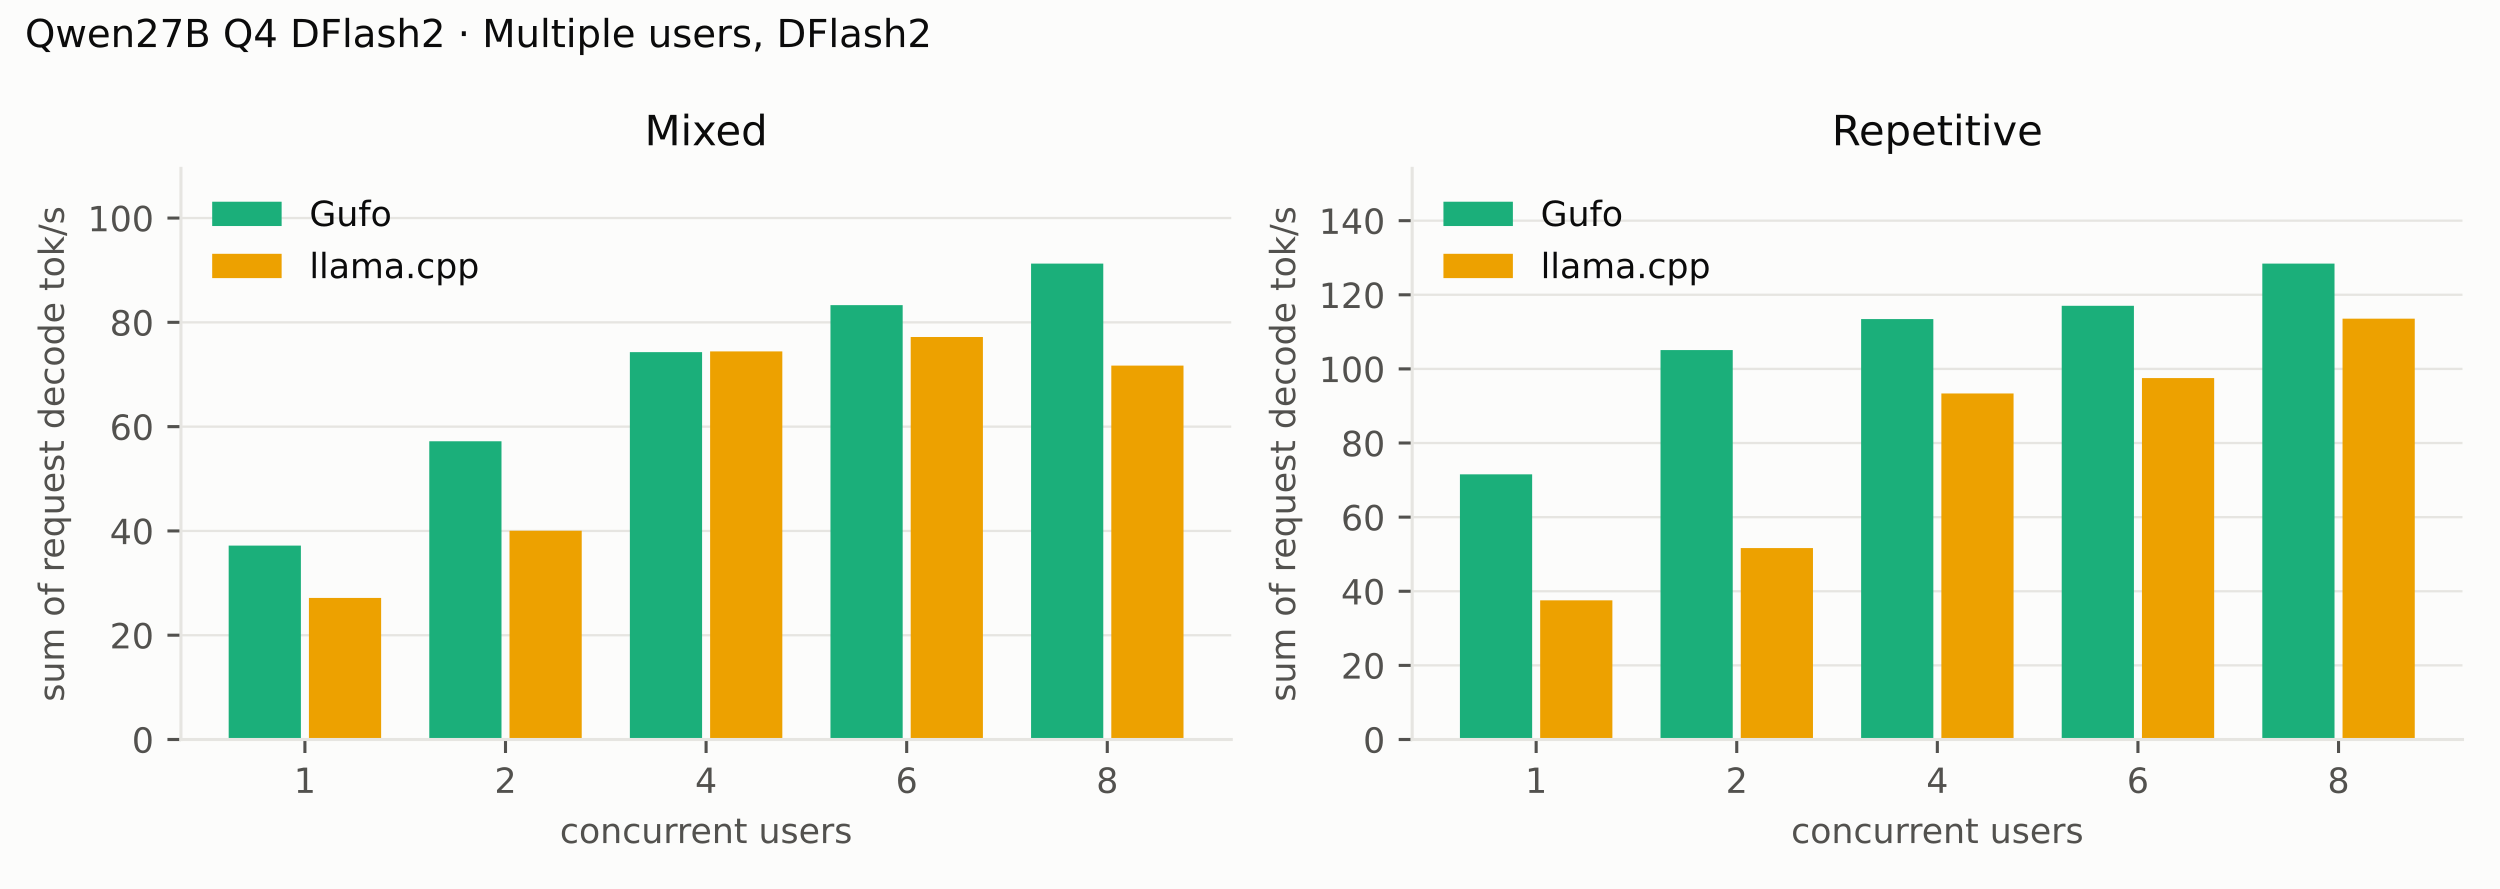
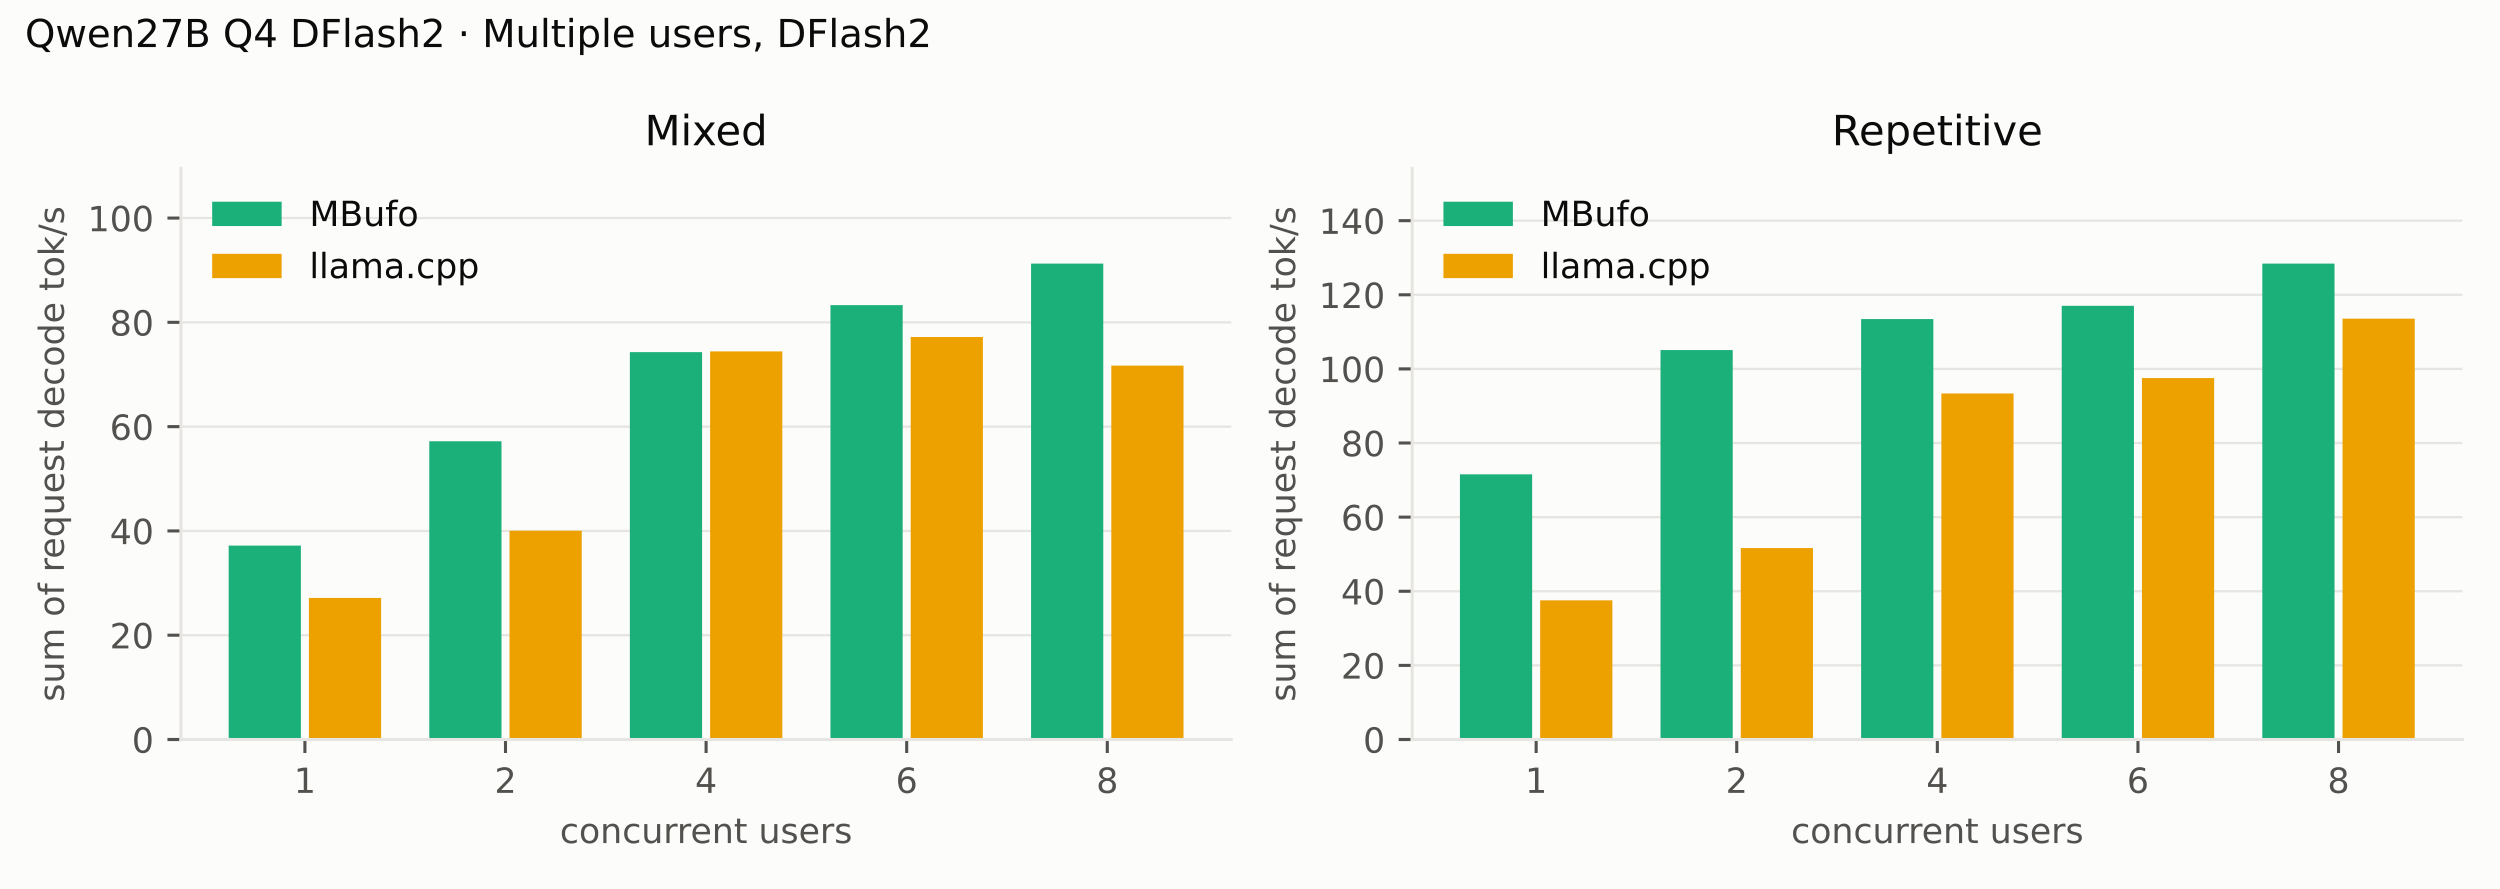
<svg xmlns="http://www.w3.org/2000/svg" xmlns:xlink="http://www.w3.org/1999/xlink" width="648pt" height="230.4pt" viewBox="0 0 648 230.4" version="1.1">
  <defs>
    <style type="text/css">*{stroke-linejoin: round; stroke-linecap: butt}</style>
  </defs>
  <g id="figure_1">
    <g id="patch_1">
      <path d="M 0 230.4 L 648 230.4 L 648 0 L 0 0 z " style="fill: #fcfcfb" />
    </g>
    <g id="axes_1">
      <g id="patch_2">
        <path d="M 46.899 191.68 L 319.14 191.68 L 319.14 43.647 L 46.899 43.647 z " style="fill: #fcfcfb" />
      </g>
      <g id="matplotlib.axis_1">
        <g id="xtick_1">
          <g id="line2d_1">
            <defs>
              <path id="m1ebf051f68" d="M 0 0 L 0 3.5 " style="stroke: #52514e; stroke-width: 0.8" />
            </defs>
            <g>
              <use xlink:href="#m1ebf051f68" x="79.032" y="191.68" style="fill: #52514e; stroke: #52514e; stroke-width: 0.8" />
            </g>
          </g>
          <g id="text_1">
            <text style="font-size: 9px; font-family: 'DejaVu Sans', 'Bitstream Vera Sans', 'Computer Modern Sans Serif', 'Lucida Grande', 'Verdana', 'Geneva', 'Lucid', 'Arial', 'Helvetica', 'Avant Garde', sans-serif; text-anchor: middle; fill: #52514e" x="79.032" y="205.518" transform="rotate(-0 79.03174 205.5179)">1</text>
          </g>
        </g>
        <g id="xtick_2">
          <g id="line2d_2">
            <g>
              <use xlink:href="#m1ebf051f68" x="131.026" y="191.68" style="fill: #52514e; stroke: #52514e; stroke-width: 0.8" />
            </g>
          </g>
          <g id="text_2">
            <text style="font-size: 9px; font-family: 'DejaVu Sans', 'Bitstream Vera Sans', 'Computer Modern Sans Serif', 'Lucida Grande', 'Verdana', 'Geneva', 'Lucid', 'Arial', 'Helvetica', 'Avant Garde', sans-serif; text-anchor: middle; fill: #52514e" x="131.026" y="205.518" transform="rotate(-0 131.0257 205.5179)">2</text>
          </g>
        </g>
        <g id="xtick_3">
          <g id="line2d_3">
            <g>
              <use xlink:href="#m1ebf051f68" x="183.02" y="191.68" style="fill: #52514e; stroke: #52514e; stroke-width: 0.8" />
            </g>
          </g>
          <g id="text_3">
            <text style="font-size: 9px; font-family: 'DejaVu Sans', 'Bitstream Vera Sans', 'Computer Modern Sans Serif', 'Lucida Grande', 'Verdana', 'Geneva', 'Lucid', 'Arial', 'Helvetica', 'Avant Garde', sans-serif; text-anchor: middle; fill: #52514e" x="183.02" y="205.518" transform="rotate(-0 183.0197 205.5179)">4</text>
          </g>
        </g>
        <g id="xtick_4">
          <g id="line2d_4">
            <g>
              <use xlink:href="#m1ebf051f68" x="235.014" y="191.68" style="fill: #52514e; stroke: #52514e; stroke-width: 0.8" />
            </g>
          </g>
          <g id="text_4">
            <text style="font-size: 9px; font-family: 'DejaVu Sans', 'Bitstream Vera Sans', 'Computer Modern Sans Serif', 'Lucida Grande', 'Verdana', 'Geneva', 'Lucid', 'Arial', 'Helvetica', 'Avant Garde', sans-serif; text-anchor: middle; fill: #52514e" x="235.014" y="205.518" transform="rotate(-0 235.0137 205.5179)">6</text>
          </g>
        </g>
        <g id="xtick_5">
          <g id="line2d_5">
            <g>
              <use xlink:href="#m1ebf051f68" x="287.008" y="191.68" style="fill: #52514e; stroke: #52514e; stroke-width: 0.8" />
            </g>
          </g>
          <g id="text_5">
            <text style="font-size: 9px; font-family: 'DejaVu Sans', 'Bitstream Vera Sans', 'Computer Modern Sans Serif', 'Lucida Grande', 'Verdana', 'Geneva', 'Lucid', 'Arial', 'Helvetica', 'Avant Garde', sans-serif; text-anchor: middle; fill: #52514e" x="287.008" y="205.518" transform="rotate(-0 287.0077 205.5179)">8</text>
          </g>
        </g>
        <g id="text_6">
          <text style="font-size: 9px; font-family: 'DejaVu Sans', 'Bitstream Vera Sans', 'Computer Modern Sans Serif', 'Lucida Grande', 'Verdana', 'Geneva', 'Lucid', 'Arial', 'Helvetica', 'Avant Garde', sans-serif; text-anchor: middle; fill: #52514e" x="183.02" y="218.518" transform="rotate(-0 183.0197 218.5179)">concurrent users</text>
        </g>
      </g>
      <g id="matplotlib.axis_2">
        <g id="ytick_1">
          <g id="line2d_6">
            <path d="M 46.899 191.68 L 319.14 191.68 " clip-path="url(#p1bdd1d52e2)" style="fill: none; stroke: #e6e5e1; stroke-width: 0.6; stroke-linecap: square" />
          </g>
          <g id="line2d_7">
            <defs>
              <path id="m680e5b1e24" d="M 0 0 L -3.5 0 " style="stroke: #52514e; stroke-width: 0.8" />
            </defs>
            <g>
              <use xlink:href="#m680e5b1e24" x="46.899" y="191.68" style="fill: #52514e; stroke: #52514e; stroke-width: 0.8" />
            </g>
          </g>
          <g id="text_7">
            <text style="font-size: 9px; font-family: 'DejaVu Sans', 'Bitstream Vera Sans', 'Computer Modern Sans Serif', 'Lucida Grande', 'Verdana', 'Geneva', 'Lucid', 'Arial', 'Helvetica', 'Avant Garde', sans-serif; text-anchor: end; fill: #52514e" x="39.899" y="195.099" transform="rotate(-0 39.89945 195.0989)">0</text>
          </g>
        </g>
        <g id="ytick_2">
          <g id="line2d_8">
            <path d="M 46.899 164.648 L 319.14 164.648 " clip-path="url(#p1bdd1d52e2)" style="fill: none; stroke: #e6e5e1; stroke-width: 0.6; stroke-linecap: square" />
          </g>
          <g id="line2d_9">
            <g>
              <use xlink:href="#m680e5b1e24" x="46.899" y="164.648" style="fill: #52514e; stroke: #52514e; stroke-width: 0.8" />
            </g>
          </g>
          <g id="text_8">
            <text style="font-size: 9px; font-family: 'DejaVu Sans', 'Bitstream Vera Sans', 'Computer Modern Sans Serif', 'Lucida Grande', 'Verdana', 'Geneva', 'Lucid', 'Arial', 'Helvetica', 'Avant Garde', sans-serif; text-anchor: end; fill: #52514e" x="39.899" y="168.067" transform="rotate(-0 39.89945 168.0669)">20</text>
          </g>
        </g>
        <g id="ytick_3">
          <g id="line2d_10">
            <path d="M 46.899 137.616 L 319.14 137.616 " clip-path="url(#p1bdd1d52e2)" style="fill: none; stroke: #e6e5e1; stroke-width: 0.6; stroke-linecap: square" />
          </g>
          <g id="line2d_11">
            <g>
              <use xlink:href="#m680e5b1e24" x="46.899" y="137.616" style="fill: #52514e; stroke: #52514e; stroke-width: 0.8" />
            </g>
          </g>
          <g id="text_9">
            <text style="font-size: 9px; font-family: 'DejaVu Sans', 'Bitstream Vera Sans', 'Computer Modern Sans Serif', 'Lucida Grande', 'Verdana', 'Geneva', 'Lucid', 'Arial', 'Helvetica', 'Avant Garde', sans-serif; text-anchor: end; fill: #52514e" x="39.899" y="141.035" transform="rotate(-0 39.89945 141.0348)">40</text>
          </g>
        </g>
        <g id="ytick_4">
          <g id="line2d_12">
            <path d="M 46.899 110.584 L 319.14 110.584 " clip-path="url(#p1bdd1d52e2)" style="fill: none; stroke: #e6e5e1; stroke-width: 0.6; stroke-linecap: square" />
          </g>
          <g id="line2d_13">
            <g>
              <use xlink:href="#m680e5b1e24" x="46.899" y="110.584" style="fill: #52514e; stroke: #52514e; stroke-width: 0.8" />
            </g>
          </g>
          <g id="text_10">
            <text style="font-size: 9px; font-family: 'DejaVu Sans', 'Bitstream Vera Sans', 'Computer Modern Sans Serif', 'Lucida Grande', 'Verdana', 'Geneva', 'Lucid', 'Arial', 'Helvetica', 'Avant Garde', sans-serif; text-anchor: end; fill: #52514e" x="39.899" y="114.003" transform="rotate(-0 39.89945 114.0028)">60</text>
          </g>
        </g>
        <g id="ytick_5">
          <g id="line2d_14">
            <path d="M 46.899 83.552 L 319.14 83.552 " clip-path="url(#p1bdd1d52e2)" style="fill: none; stroke: #e6e5e1; stroke-width: 0.6; stroke-linecap: square" />
          </g>
          <g id="line2d_15">
            <g>
              <use xlink:href="#m680e5b1e24" x="46.899" y="83.552" style="fill: #52514e; stroke: #52514e; stroke-width: 0.8" />
            </g>
          </g>
          <g id="text_11">
            <text style="font-size: 9px; font-family: 'DejaVu Sans', 'Bitstream Vera Sans', 'Computer Modern Sans Serif', 'Lucida Grande', 'Verdana', 'Geneva', 'Lucid', 'Arial', 'Helvetica', 'Avant Garde', sans-serif; text-anchor: end; fill: #52514e" x="39.899" y="86.971" transform="rotate(-0 39.89945 86.97075)">80</text>
          </g>
        </g>
        <g id="ytick_6">
          <g id="line2d_16">
            <path d="M 46.899 56.52 L 319.14 56.52 " clip-path="url(#p1bdd1d52e2)" style="fill: none; stroke: #e6e5e1; stroke-width: 0.6; stroke-linecap: square" />
          </g>
          <g id="line2d_17">
            <g>
              <use xlink:href="#m680e5b1e24" x="46.899" y="56.52" style="fill: #52514e; stroke: #52514e; stroke-width: 0.8" />
            </g>
          </g>
          <g id="text_12">
            <text style="font-size: 9px; font-family: 'DejaVu Sans', 'Bitstream Vera Sans', 'Computer Modern Sans Serif', 'Lucida Grande', 'Verdana', 'Geneva', 'Lucid', 'Arial', 'Helvetica', 'Avant Garde', sans-serif; text-anchor: end; fill: #52514e" x="39.899" y="59.939" transform="rotate(-0 39.89945 59.9387)">100</text>
          </g>
        </g>
        <g id="text_13">
          <text style="font-size: 9px; font-family: 'DejaVu Sans', 'Bitstream Vera Sans', 'Computer Modern Sans Serif', 'Lucida Grande', 'Verdana', 'Geneva', 'Lucid', 'Arial', 'Helvetica', 'Avant Garde', sans-serif; text-anchor: middle; fill: #52514e" x="16.559" y="117.664" transform="rotate(-90 16.55859 117.6635)">sum of request decode tok/s</text>
        </g>
      </g>
      <g id="patch_3">
        <path d="M 59.274 191.68 L 77.992 191.68 L 77.992 141.414 L 59.274 141.414 z " clip-path="url(#p1bdd1d52e2)" style="fill: #1baf7a" />
      </g>
      <g id="patch_4">
        <path d="M 111.268 191.68 L 129.986 191.68 L 129.986 114.368 L 111.268 114.368 z " clip-path="url(#p1bdd1d52e2)" style="fill: #1baf7a" />
      </g>
      <g id="patch_5">
        <path d="M 163.262 191.68 L 181.98 191.68 L 181.98 91.269 L 163.262 91.269 z " clip-path="url(#p1bdd1d52e2)" style="fill: #1baf7a" />
      </g>
      <g id="patch_6">
        <path d="M 215.256 191.68 L 233.974 191.68 L 233.974 79.092 L 215.256 79.092 z " clip-path="url(#p1bdd1d52e2)" style="fill: #1baf7a" />
      </g>
      <g id="patch_7">
        <path d="M 267.25 191.68 L 285.968 191.68 L 285.968 68.319 L 267.25 68.319 z " clip-path="url(#p1bdd1d52e2)" style="fill: #1baf7a" />
      </g>
      <g id="patch_8">
        <path d="M 80.072 191.68 L 98.789 191.68 L 98.789 154.984 L 80.072 154.984 z " clip-path="url(#p1bdd1d52e2)" style="fill: #eda100" />
      </g>
      <g id="patch_9">
        <path d="M 132.066 191.68 L 150.783 191.68 L 150.783 137.562 L 132.066 137.562 z " clip-path="url(#p1bdd1d52e2)" style="fill: #eda100" />
      </g>
      <g id="patch_10">
        <path d="M 184.06 191.68 L 202.777 191.68 L 202.777 91.08 L 184.06 91.08 z " clip-path="url(#p1bdd1d52e2)" style="fill: #eda100" />
      </g>
      <g id="patch_11">
        <path d="M 236.054 191.68 L 254.771 191.68 L 254.771 87.35 L 236.054 87.35 z " clip-path="url(#p1bdd1d52e2)" style="fill: #eda100" />
      </g>
      <g id="patch_12">
        <path d="M 288.048 191.68 L 306.765 191.68 L 306.765 94.757 L 288.048 94.757 z " clip-path="url(#p1bdd1d52e2)" style="fill: #eda100" />
      </g>
      <g id="patch_13">
        <path d="M 46.899 191.68 L 46.899 43.647 " style="fill: none; stroke: #e6e5e1; stroke-width: 0.8; stroke-linejoin: miter; stroke-linecap: square" />
      </g>
      <g id="patch_14">
        <path d="M 46.899 191.68 L 319.14 191.68 " style="fill: none; stroke: #e6e5e1; stroke-width: 0.8; stroke-linejoin: miter; stroke-linecap: square" />
      </g>
      <g id="text_14">
        <text style="font-size: 10.8px; font-family: 'DejaVu Sans', 'Bitstream Vera Sans', 'Computer Modern Sans Serif', 'Lucida Grande', 'Verdana', 'Geneva', 'Lucid', 'Arial', 'Helvetica', 'Avant Garde', sans-serif; text-anchor: middle; fill: #0b0b0b" x="183.02" y="37.647" transform="rotate(-0 183.0197 37.64709)">Mixed</text>
      </g>
      <g id="legend_1">
        <g id="patch_15">
          <path d="M 54.999 58.586 L 72.999 58.586 L 72.999 52.286 L 54.999 52.286 z " style="fill: #1baf7a" />
        </g>
        <g id="text_15">
-           <text style="font-size: 9px; font-family: 'DejaVu Sans', 'Bitstream Vera Sans', 'Computer Modern Sans Serif', 'Lucida Grande', 'Verdana', 'Geneva', 'Lucid', 'Arial', 'Helvetica', 'Avant Garde', sans-serif; text-anchor: start; fill: #0b0b0b" x="80.199" y="58.586" transform="rotate(-0 80.19945 58.58569)">Gufo</text>
+           <text style="font-size: 9px; font-family: 'DejaVu Sans', 'Bitstream Vera Sans', 'Computer Modern Sans Serif', 'Lucida Grande', 'Verdana', 'Geneva', 'Lucid', 'Arial', 'Helvetica', 'Avant Garde', sans-serif; text-anchor: start; fill: #0b0b0b" x="80.199" y="58.586" transform="rotate(-0 80.19945 58.58569)">MBufo</text>
        </g>
        <g id="patch_16">
          <path d="M 54.999 72.086 L 72.999 72.086 L 72.999 65.786 L 54.999 65.786 z " style="fill: #eda100" />
        </g>
        <g id="text_16">
          <text style="font-size: 9px; font-family: 'DejaVu Sans', 'Bitstream Vera Sans', 'Computer Modern Sans Serif', 'Lucida Grande', 'Verdana', 'Geneva', 'Lucid', 'Arial', 'Helvetica', 'Avant Garde', sans-serif; text-anchor: start; fill: #0b0b0b" x="80.199" y="72.086" transform="rotate(-0 80.19945 72.08639)">llama.cpp</text>
        </g>
      </g>
    </g>
    <g id="axes_2">
      <g id="patch_17">
        <path d="M 366.039 191.68 L 638.28 191.68 L 638.28 43.647 L 366.039 43.647 z " style="fill: #fcfcfb" />
      </g>
      <g id="matplotlib.axis_3">
        <g id="xtick_6">
          <g id="line2d_18">
            <g>
              <use xlink:href="#m1ebf051f68" x="398.172" y="191.68" style="fill: #52514e; stroke: #52514e; stroke-width: 0.8" />
            </g>
          </g>
          <g id="text_17">
            <text style="font-size: 9px; font-family: 'DejaVu Sans', 'Bitstream Vera Sans', 'Computer Modern Sans Serif', 'Lucida Grande', 'Verdana', 'Geneva', 'Lucid', 'Arial', 'Helvetica', 'Avant Garde', sans-serif; text-anchor: middle; fill: #52514e" x="398.172" y="205.518" transform="rotate(-0 398.1717 205.5179)">1</text>
          </g>
        </g>
        <g id="xtick_7">
          <g id="line2d_19">
            <g>
              <use xlink:href="#m1ebf051f68" x="450.166" y="191.68" style="fill: #52514e; stroke: #52514e; stroke-width: 0.8" />
            </g>
          </g>
          <g id="text_18">
            <text style="font-size: 9px; font-family: 'DejaVu Sans', 'Bitstream Vera Sans', 'Computer Modern Sans Serif', 'Lucida Grande', 'Verdana', 'Geneva', 'Lucid', 'Arial', 'Helvetica', 'Avant Garde', sans-serif; text-anchor: middle; fill: #52514e" x="450.166" y="205.518" transform="rotate(-0 450.1657 205.5179)">2</text>
          </g>
        </g>
        <g id="xtick_8">
          <g id="line2d_20">
            <g>
              <use xlink:href="#m1ebf051f68" x="502.16" y="191.68" style="fill: #52514e; stroke: #52514e; stroke-width: 0.8" />
            </g>
          </g>
          <g id="text_19">
            <text style="font-size: 9px; font-family: 'DejaVu Sans', 'Bitstream Vera Sans', 'Computer Modern Sans Serif', 'Lucida Grande', 'Verdana', 'Geneva', 'Lucid', 'Arial', 'Helvetica', 'Avant Garde', sans-serif; text-anchor: middle; fill: #52514e" x="502.16" y="205.518" transform="rotate(-0 502.1597 205.5179)">4</text>
          </g>
        </g>
        <g id="xtick_9">
          <g id="line2d_21">
            <g>
              <use xlink:href="#m1ebf051f68" x="554.154" y="191.68" style="fill: #52514e; stroke: #52514e; stroke-width: 0.8" />
            </g>
          </g>
          <g id="text_20">
            <text style="font-size: 9px; font-family: 'DejaVu Sans', 'Bitstream Vera Sans', 'Computer Modern Sans Serif', 'Lucida Grande', 'Verdana', 'Geneva', 'Lucid', 'Arial', 'Helvetica', 'Avant Garde', sans-serif; text-anchor: middle; fill: #52514e" x="554.154" y="205.518" transform="rotate(-0 554.1537 205.5179)">6</text>
          </g>
        </g>
        <g id="xtick_10">
          <g id="line2d_22">
            <g>
              <use xlink:href="#m1ebf051f68" x="606.148" y="191.68" style="fill: #52514e; stroke: #52514e; stroke-width: 0.8" />
            </g>
          </g>
          <g id="text_21">
            <text style="font-size: 9px; font-family: 'DejaVu Sans', 'Bitstream Vera Sans', 'Computer Modern Sans Serif', 'Lucida Grande', 'Verdana', 'Geneva', 'Lucid', 'Arial', 'Helvetica', 'Avant Garde', sans-serif; text-anchor: middle; fill: #52514e" x="606.148" y="205.518" transform="rotate(-0 606.1477 205.5179)">8</text>
          </g>
        </g>
        <g id="text_22">
          <text style="font-size: 9px; font-family: 'DejaVu Sans', 'Bitstream Vera Sans', 'Computer Modern Sans Serif', 'Lucida Grande', 'Verdana', 'Geneva', 'Lucid', 'Arial', 'Helvetica', 'Avant Garde', sans-serif; text-anchor: middle; fill: #52514e" x="502.16" y="218.518" transform="rotate(-0 502.1597 218.5179)">concurrent users</text>
        </g>
      </g>
      <g id="matplotlib.axis_4">
        <g id="ytick_7">
          <g id="line2d_23">
            <path d="M 366.039 191.68 L 638.28 191.68 " clip-path="url(#pbed3e39741)" style="fill: none; stroke: #e6e5e1; stroke-width: 0.6; stroke-linecap: square" />
          </g>
          <g id="line2d_24">
            <g>
              <use xlink:href="#m680e5b1e24" x="366.039" y="191.68" style="fill: #52514e; stroke: #52514e; stroke-width: 0.8" />
            </g>
          </g>
          <g id="text_23">
            <text style="font-size: 9px; font-family: 'DejaVu Sans', 'Bitstream Vera Sans', 'Computer Modern Sans Serif', 'Lucida Grande', 'Verdana', 'Geneva', 'Lucid', 'Arial', 'Helvetica', 'Avant Garde', sans-serif; text-anchor: end; fill: #52514e" x="359.039" y="195.099" transform="rotate(-0 359.0395 195.0989)">0</text>
          </g>
        </g>
        <g id="ytick_8">
          <g id="line2d_25">
            <path d="M 366.039 172.468 L 638.28 172.468 " clip-path="url(#pbed3e39741)" style="fill: none; stroke: #e6e5e1; stroke-width: 0.6; stroke-linecap: square" />
          </g>
          <g id="line2d_26">
            <g>
              <use xlink:href="#m680e5b1e24" x="366.039" y="172.468" style="fill: #52514e; stroke: #52514e; stroke-width: 0.8" />
            </g>
          </g>
          <g id="text_24">
            <text style="font-size: 9px; font-family: 'DejaVu Sans', 'Bitstream Vera Sans', 'Computer Modern Sans Serif', 'Lucida Grande', 'Verdana', 'Geneva', 'Lucid', 'Arial', 'Helvetica', 'Avant Garde', sans-serif; text-anchor: end; fill: #52514e" x="359.039" y="175.887" transform="rotate(-0 359.0395 175.8869)">20</text>
          </g>
        </g>
        <g id="ytick_9">
          <g id="line2d_27">
            <path d="M 366.039 153.256 L 638.28 153.256 " clip-path="url(#pbed3e39741)" style="fill: none; stroke: #e6e5e1; stroke-width: 0.6; stroke-linecap: square" />
          </g>
          <g id="line2d_28">
            <g>
              <use xlink:href="#m680e5b1e24" x="366.039" y="153.256" style="fill: #52514e; stroke: #52514e; stroke-width: 0.8" />
            </g>
          </g>
          <g id="text_25">
            <text style="font-size: 9px; font-family: 'DejaVu Sans', 'Bitstream Vera Sans', 'Computer Modern Sans Serif', 'Lucida Grande', 'Verdana', 'Geneva', 'Lucid', 'Arial', 'Helvetica', 'Avant Garde', sans-serif; text-anchor: end; fill: #52514e" x="359.039" y="156.675" transform="rotate(-0 359.0395 156.6748)">40</text>
          </g>
        </g>
        <g id="ytick_10">
          <g id="line2d_29">
            <path d="M 366.039 134.044 L 638.28 134.044 " clip-path="url(#pbed3e39741)" style="fill: none; stroke: #e6e5e1; stroke-width: 0.6; stroke-linecap: square" />
          </g>
          <g id="line2d_30">
            <g>
              <use xlink:href="#m680e5b1e24" x="366.039" y="134.044" style="fill: #52514e; stroke: #52514e; stroke-width: 0.8" />
            </g>
          </g>
          <g id="text_26">
            <text style="font-size: 9px; font-family: 'DejaVu Sans', 'Bitstream Vera Sans', 'Computer Modern Sans Serif', 'Lucida Grande', 'Verdana', 'Geneva', 'Lucid', 'Arial', 'Helvetica', 'Avant Garde', sans-serif; text-anchor: end; fill: #52514e" x="359.039" y="137.463" transform="rotate(-0 359.0395 137.4627)">60</text>
          </g>
        </g>
        <g id="ytick_11">
          <g id="line2d_31">
            <path d="M 366.039 114.832 L 638.28 114.832 " clip-path="url(#pbed3e39741)" style="fill: none; stroke: #e6e5e1; stroke-width: 0.6; stroke-linecap: square" />
          </g>
          <g id="line2d_32">
            <g>
              <use xlink:href="#m680e5b1e24" x="366.039" y="114.832" style="fill: #52514e; stroke: #52514e; stroke-width: 0.8" />
            </g>
          </g>
          <g id="text_27">
            <text style="font-size: 9px; font-family: 'DejaVu Sans', 'Bitstream Vera Sans', 'Computer Modern Sans Serif', 'Lucida Grande', 'Verdana', 'Geneva', 'Lucid', 'Arial', 'Helvetica', 'Avant Garde', sans-serif; text-anchor: end; fill: #52514e" x="359.039" y="118.251" transform="rotate(-0 359.0395 118.2506)">80</text>
          </g>
        </g>
        <g id="ytick_12">
          <g id="line2d_33">
            <path d="M 366.039 95.62 L 638.28 95.62 " clip-path="url(#pbed3e39741)" style="fill: none; stroke: #e6e5e1; stroke-width: 0.6; stroke-linecap: square" />
          </g>
          <g id="line2d_34">
            <g>
              <use xlink:href="#m680e5b1e24" x="366.039" y="95.62" style="fill: #52514e; stroke: #52514e; stroke-width: 0.8" />
            </g>
          </g>
          <g id="text_28">
            <text style="font-size: 9px; font-family: 'DejaVu Sans', 'Bitstream Vera Sans', 'Computer Modern Sans Serif', 'Lucida Grande', 'Verdana', 'Geneva', 'Lucid', 'Arial', 'Helvetica', 'Avant Garde', sans-serif; text-anchor: end; fill: #52514e" x="359.039" y="99.039" transform="rotate(-0 359.0395 99.03855)">100</text>
          </g>
        </g>
        <g id="ytick_13">
          <g id="line2d_35">
            <path d="M 366.039 76.408 L 638.28 76.408 " clip-path="url(#pbed3e39741)" style="fill: none; stroke: #e6e5e1; stroke-width: 0.6; stroke-linecap: square" />
          </g>
          <g id="line2d_36">
            <g>
              <use xlink:href="#m680e5b1e24" x="366.039" y="76.408" style="fill: #52514e; stroke: #52514e; stroke-width: 0.8" />
            </g>
          </g>
          <g id="text_29">
            <text style="font-size: 9px; font-family: 'DejaVu Sans', 'Bitstream Vera Sans', 'Computer Modern Sans Serif', 'Lucida Grande', 'Verdana', 'Geneva', 'Lucid', 'Arial', 'Helvetica', 'Avant Garde', sans-serif; text-anchor: end; fill: #52514e" x="359.039" y="79.826" transform="rotate(-0 359.0395 79.82648)">120</text>
          </g>
        </g>
        <g id="ytick_14">
          <g id="line2d_37">
            <path d="M 366.039 57.195 L 638.28 57.195 " clip-path="url(#pbed3e39741)" style="fill: none; stroke: #e6e5e1; stroke-width: 0.6; stroke-linecap: square" />
          </g>
          <g id="line2d_38">
            <g>
              <use xlink:href="#m680e5b1e24" x="366.039" y="57.195" style="fill: #52514e; stroke: #52514e; stroke-width: 0.8" />
            </g>
          </g>
          <g id="text_30">
            <text style="font-size: 9px; font-family: 'DejaVu Sans', 'Bitstream Vera Sans', 'Computer Modern Sans Serif', 'Lucida Grande', 'Verdana', 'Geneva', 'Lucid', 'Arial', 'Helvetica', 'Avant Garde', sans-serif; text-anchor: end; fill: #52514e" x="359.039" y="60.614" transform="rotate(-0 359.0395 60.6144)">140</text>
          </g>
        </g>
        <g id="text_31">
          <text style="font-size: 9px; font-family: 'DejaVu Sans', 'Bitstream Vera Sans', 'Computer Modern Sans Serif', 'Lucida Grande', 'Verdana', 'Geneva', 'Lucid', 'Arial', 'Helvetica', 'Avant Garde', sans-serif; text-anchor: middle; fill: #52514e" x="335.699" y="117.664" transform="rotate(-90 335.6986 117.6635)">sum of request decode tok/s</text>
        </g>
      </g>
      <g id="patch_18">
        <path d="M 378.414 191.68 L 397.132 191.68 L 397.132 122.949 L 378.414 122.949 z " clip-path="url(#pbed3e39741)" style="fill: #1baf7a" />
      </g>
      <g id="patch_19">
        <path d="M 430.408 191.68 L 449.126 191.68 L 449.126 90.74 L 430.408 90.74 z " clip-path="url(#pbed3e39741)" style="fill: #1baf7a" />
      </g>
      <g id="patch_20">
        <path d="M 482.402 191.68 L 501.12 191.68 L 501.12 82.699 L 482.402 82.699 z " clip-path="url(#pbed3e39741)" style="fill: #1baf7a" />
      </g>
      <g id="patch_21">
        <path d="M 534.396 191.68 L 553.114 191.68 L 553.114 79.261 L 534.396 79.261 z " clip-path="url(#pbed3e39741)" style="fill: #1baf7a" />
      </g>
      <g id="patch_22">
        <path d="M 586.39 191.68 L 605.108 191.68 L 605.108 68.319 L 586.39 68.319 z " clip-path="url(#pbed3e39741)" style="fill: #1baf7a" />
      </g>
      <g id="patch_23">
        <path d="M 399.212 191.68 L 417.929 191.68 L 417.929 155.6 L 399.212 155.6 z " clip-path="url(#pbed3e39741)" style="fill: #eda100" />
      </g>
      <g id="patch_24">
        <path d="M 451.206 191.68 L 469.923 191.68 L 469.923 142.065 L 451.206 142.065 z " clip-path="url(#pbed3e39741)" style="fill: #eda100" />
      </g>
      <g id="patch_25">
        <path d="M 503.2 191.68 L 521.917 191.68 L 521.917 101.979 L 503.2 101.979 z " clip-path="url(#pbed3e39741)" style="fill: #eda100" />
      </g>
      <g id="patch_26">
        <path d="M 555.194 191.68 L 573.911 191.68 L 573.911 98.002 L 555.194 98.002 z " clip-path="url(#pbed3e39741)" style="fill: #eda100" />
      </g>
      <g id="patch_27">
        <path d="M 607.188 191.68 L 625.905 191.68 L 625.905 82.594 L 607.188 82.594 z " clip-path="url(#pbed3e39741)" style="fill: #eda100" />
      </g>
      <g id="patch_28">
        <path d="M 366.039 191.68 L 366.039 43.647 " style="fill: none; stroke: #e6e5e1; stroke-width: 0.8; stroke-linejoin: miter; stroke-linecap: square" />
      </g>
      <g id="patch_29">
        <path d="M 366.039 191.68 L 638.28 191.68 " style="fill: none; stroke: #e6e5e1; stroke-width: 0.8; stroke-linejoin: miter; stroke-linecap: square" />
      </g>
      <g id="text_32">
        <text style="font-size: 10.8px; font-family: 'DejaVu Sans', 'Bitstream Vera Sans', 'Computer Modern Sans Serif', 'Lucida Grande', 'Verdana', 'Geneva', 'Lucid', 'Arial', 'Helvetica', 'Avant Garde', sans-serif; text-anchor: middle; fill: #0b0b0b" x="502.16" y="37.647" transform="rotate(-0 502.1597 37.64709)">Repetitive</text>
      </g>
      <g id="legend_2">
        <g id="patch_30">
          <path d="M 374.139 58.586 L 392.139 58.586 L 392.139 52.286 L 374.139 52.286 z " style="fill: #1baf7a" />
        </g>
        <g id="text_33">
-           <text style="font-size: 9px; font-family: 'DejaVu Sans', 'Bitstream Vera Sans', 'Computer Modern Sans Serif', 'Lucida Grande', 'Verdana', 'Geneva', 'Lucid', 'Arial', 'Helvetica', 'Avant Garde', sans-serif; text-anchor: start; fill: #0b0b0b" x="399.339" y="58.586" transform="rotate(-0 399.3395 58.58569)">Gufo</text>
+           <text style="font-size: 9px; font-family: 'DejaVu Sans', 'Bitstream Vera Sans', 'Computer Modern Sans Serif', 'Lucida Grande', 'Verdana', 'Geneva', 'Lucid', 'Arial', 'Helvetica', 'Avant Garde', sans-serif; text-anchor: start; fill: #0b0b0b" x="399.339" y="58.586" transform="rotate(-0 399.3395 58.58569)">MBufo</text>
        </g>
        <g id="patch_31">
          <path d="M 374.139 72.086 L 392.139 72.086 L 392.139 65.786 L 374.139 65.786 z " style="fill: #eda100" />
        </g>
        <g id="text_34">
          <text style="font-size: 9px; font-family: 'DejaVu Sans', 'Bitstream Vera Sans', 'Computer Modern Sans Serif', 'Lucida Grande', 'Verdana', 'Geneva', 'Lucid', 'Arial', 'Helvetica', 'Avant Garde', sans-serif; text-anchor: start; fill: #0b0b0b" x="399.339" y="72.086" transform="rotate(-0 399.3395 72.08639)">llama.cpp</text>
        </g>
      </g>
    </g>
    <g id="text_35">
      <text style="font-size: 10px; font-family: 'DejaVu Sans', 'Bitstream Vera Sans', 'Computer Modern Sans Serif', 'Lucida Grande', 'Verdana', 'Geneva', 'Lucid', 'Arial', 'Helvetica', 'Avant Garde', sans-serif; text-anchor: start; fill: #0b0b0b" x="6.48" y="12.206" transform="rotate(-0 6.48 12.20644)">Qwen27B Q4 DFlash2 · Multiple users, DFlash2</text>
    </g>
  </g>
  <defs>
    <clipPath id="p1bdd1d52e2">
      <rect x="46.899" y="43.647" width="272.241" height="148.033" />
    </clipPath>
    <clipPath id="pbed3e39741">
      <rect x="366.039" y="43.647" width="272.241" height="148.033" />
    </clipPath>
  </defs>
</svg>
